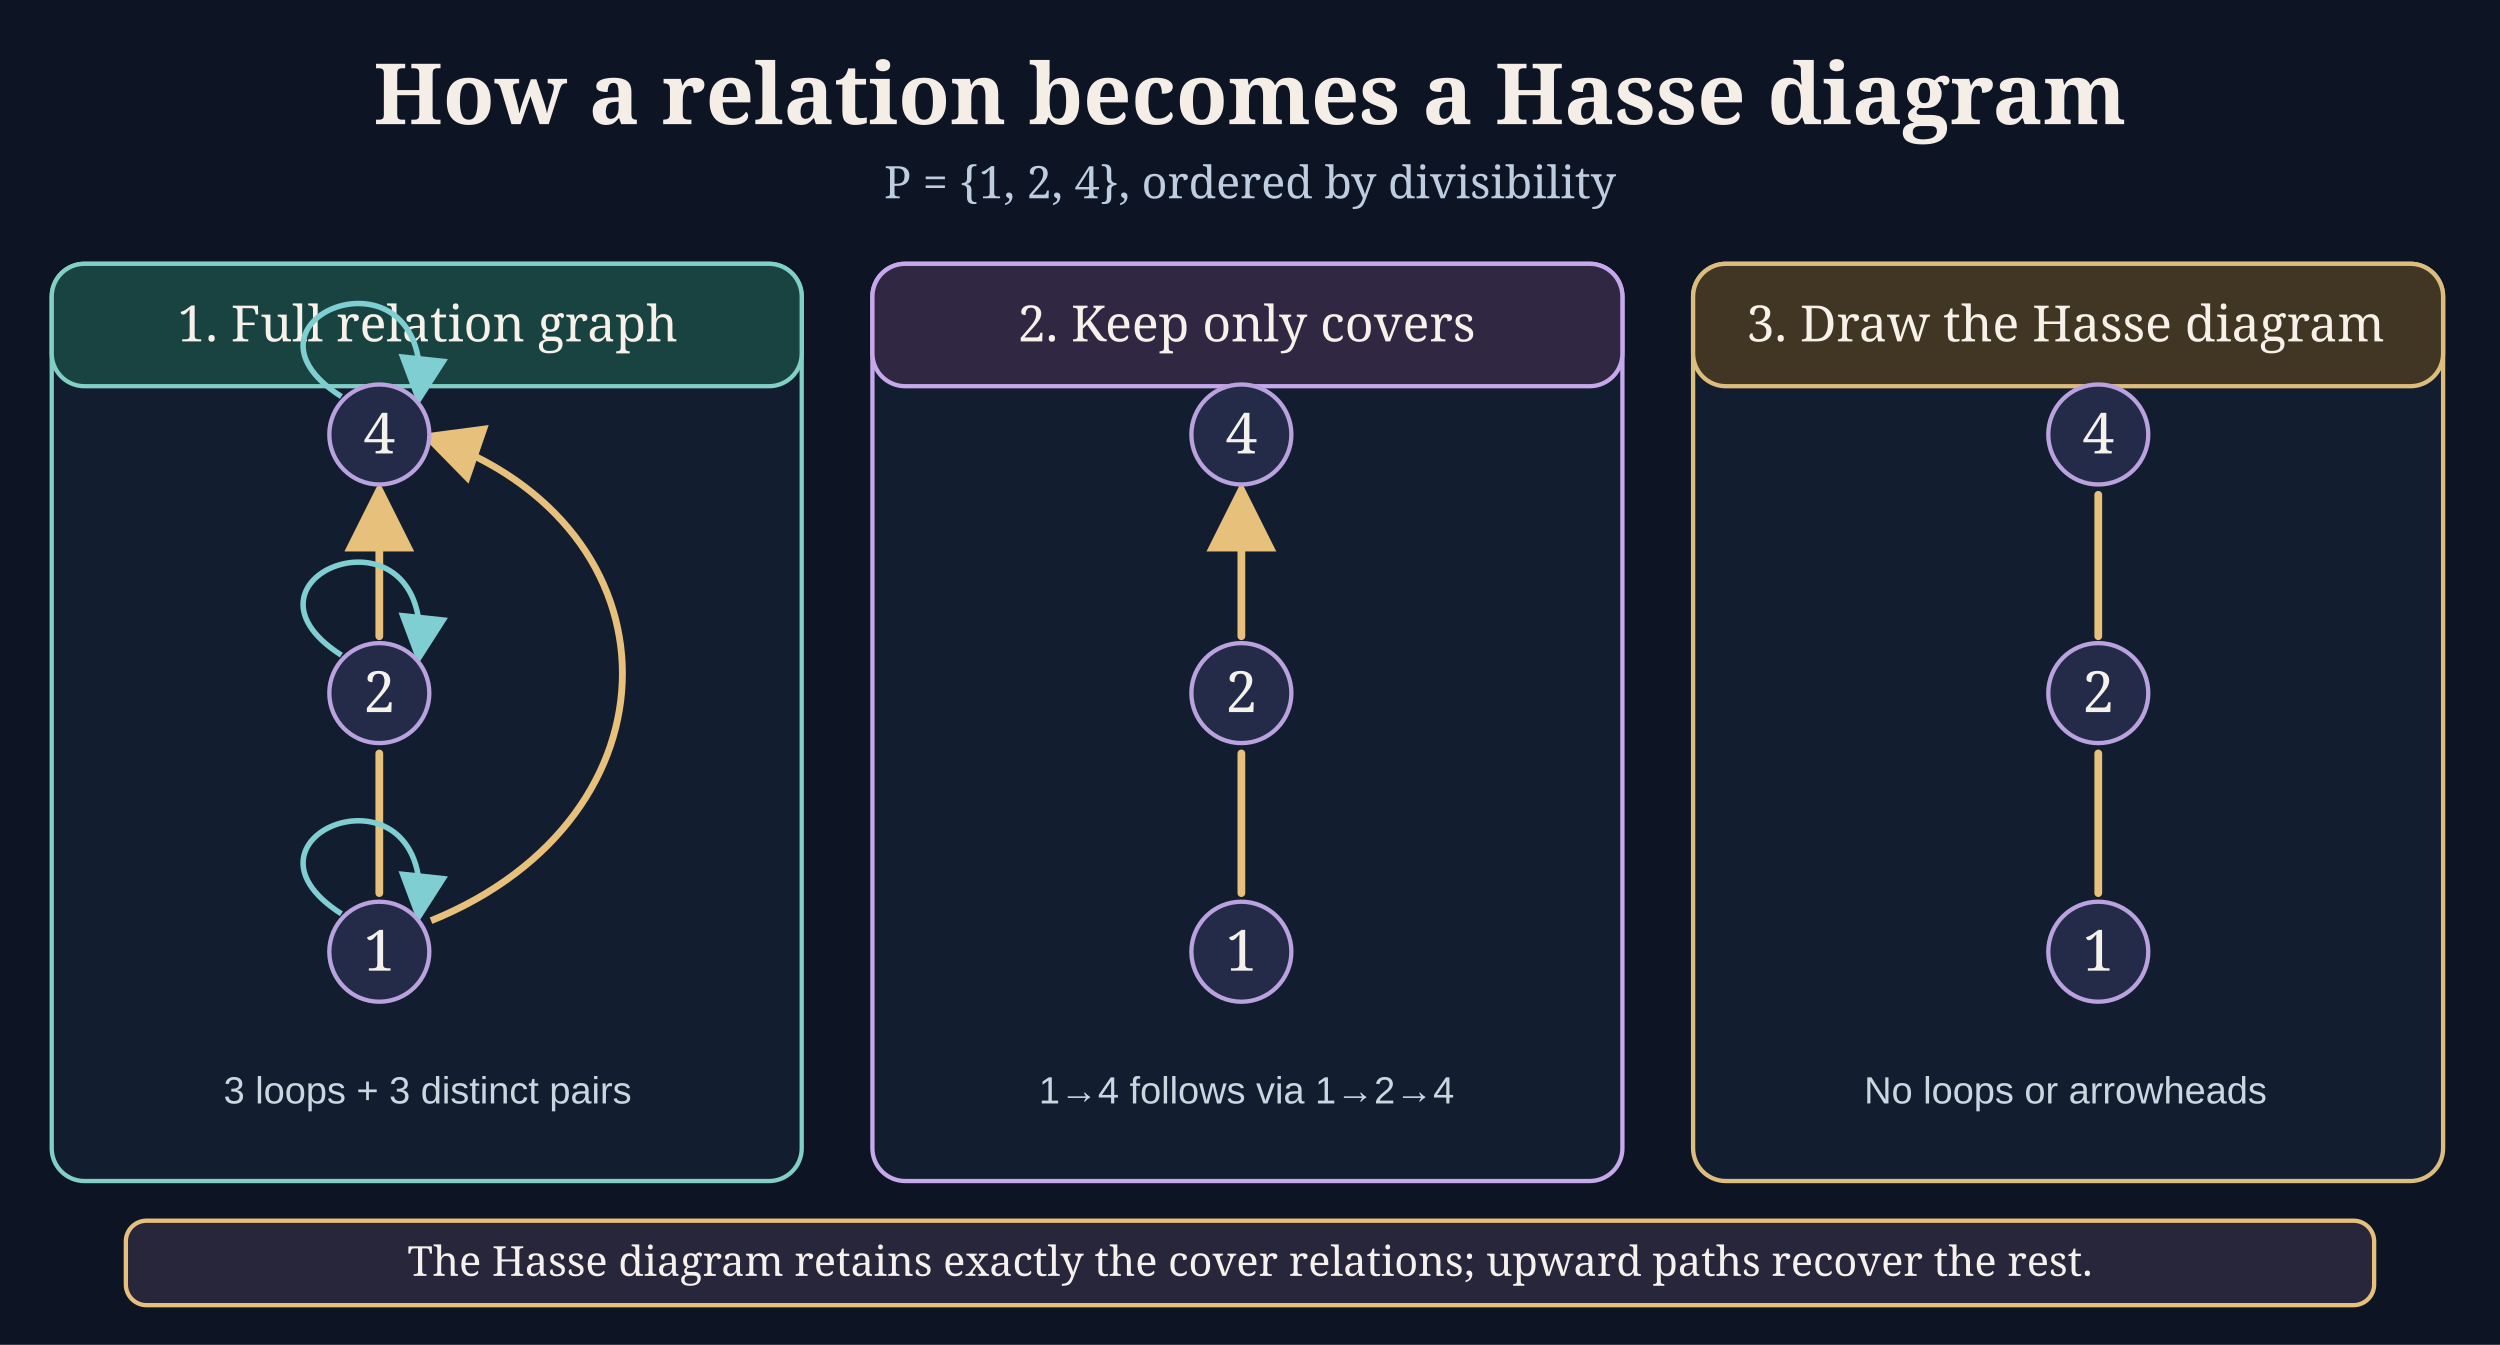
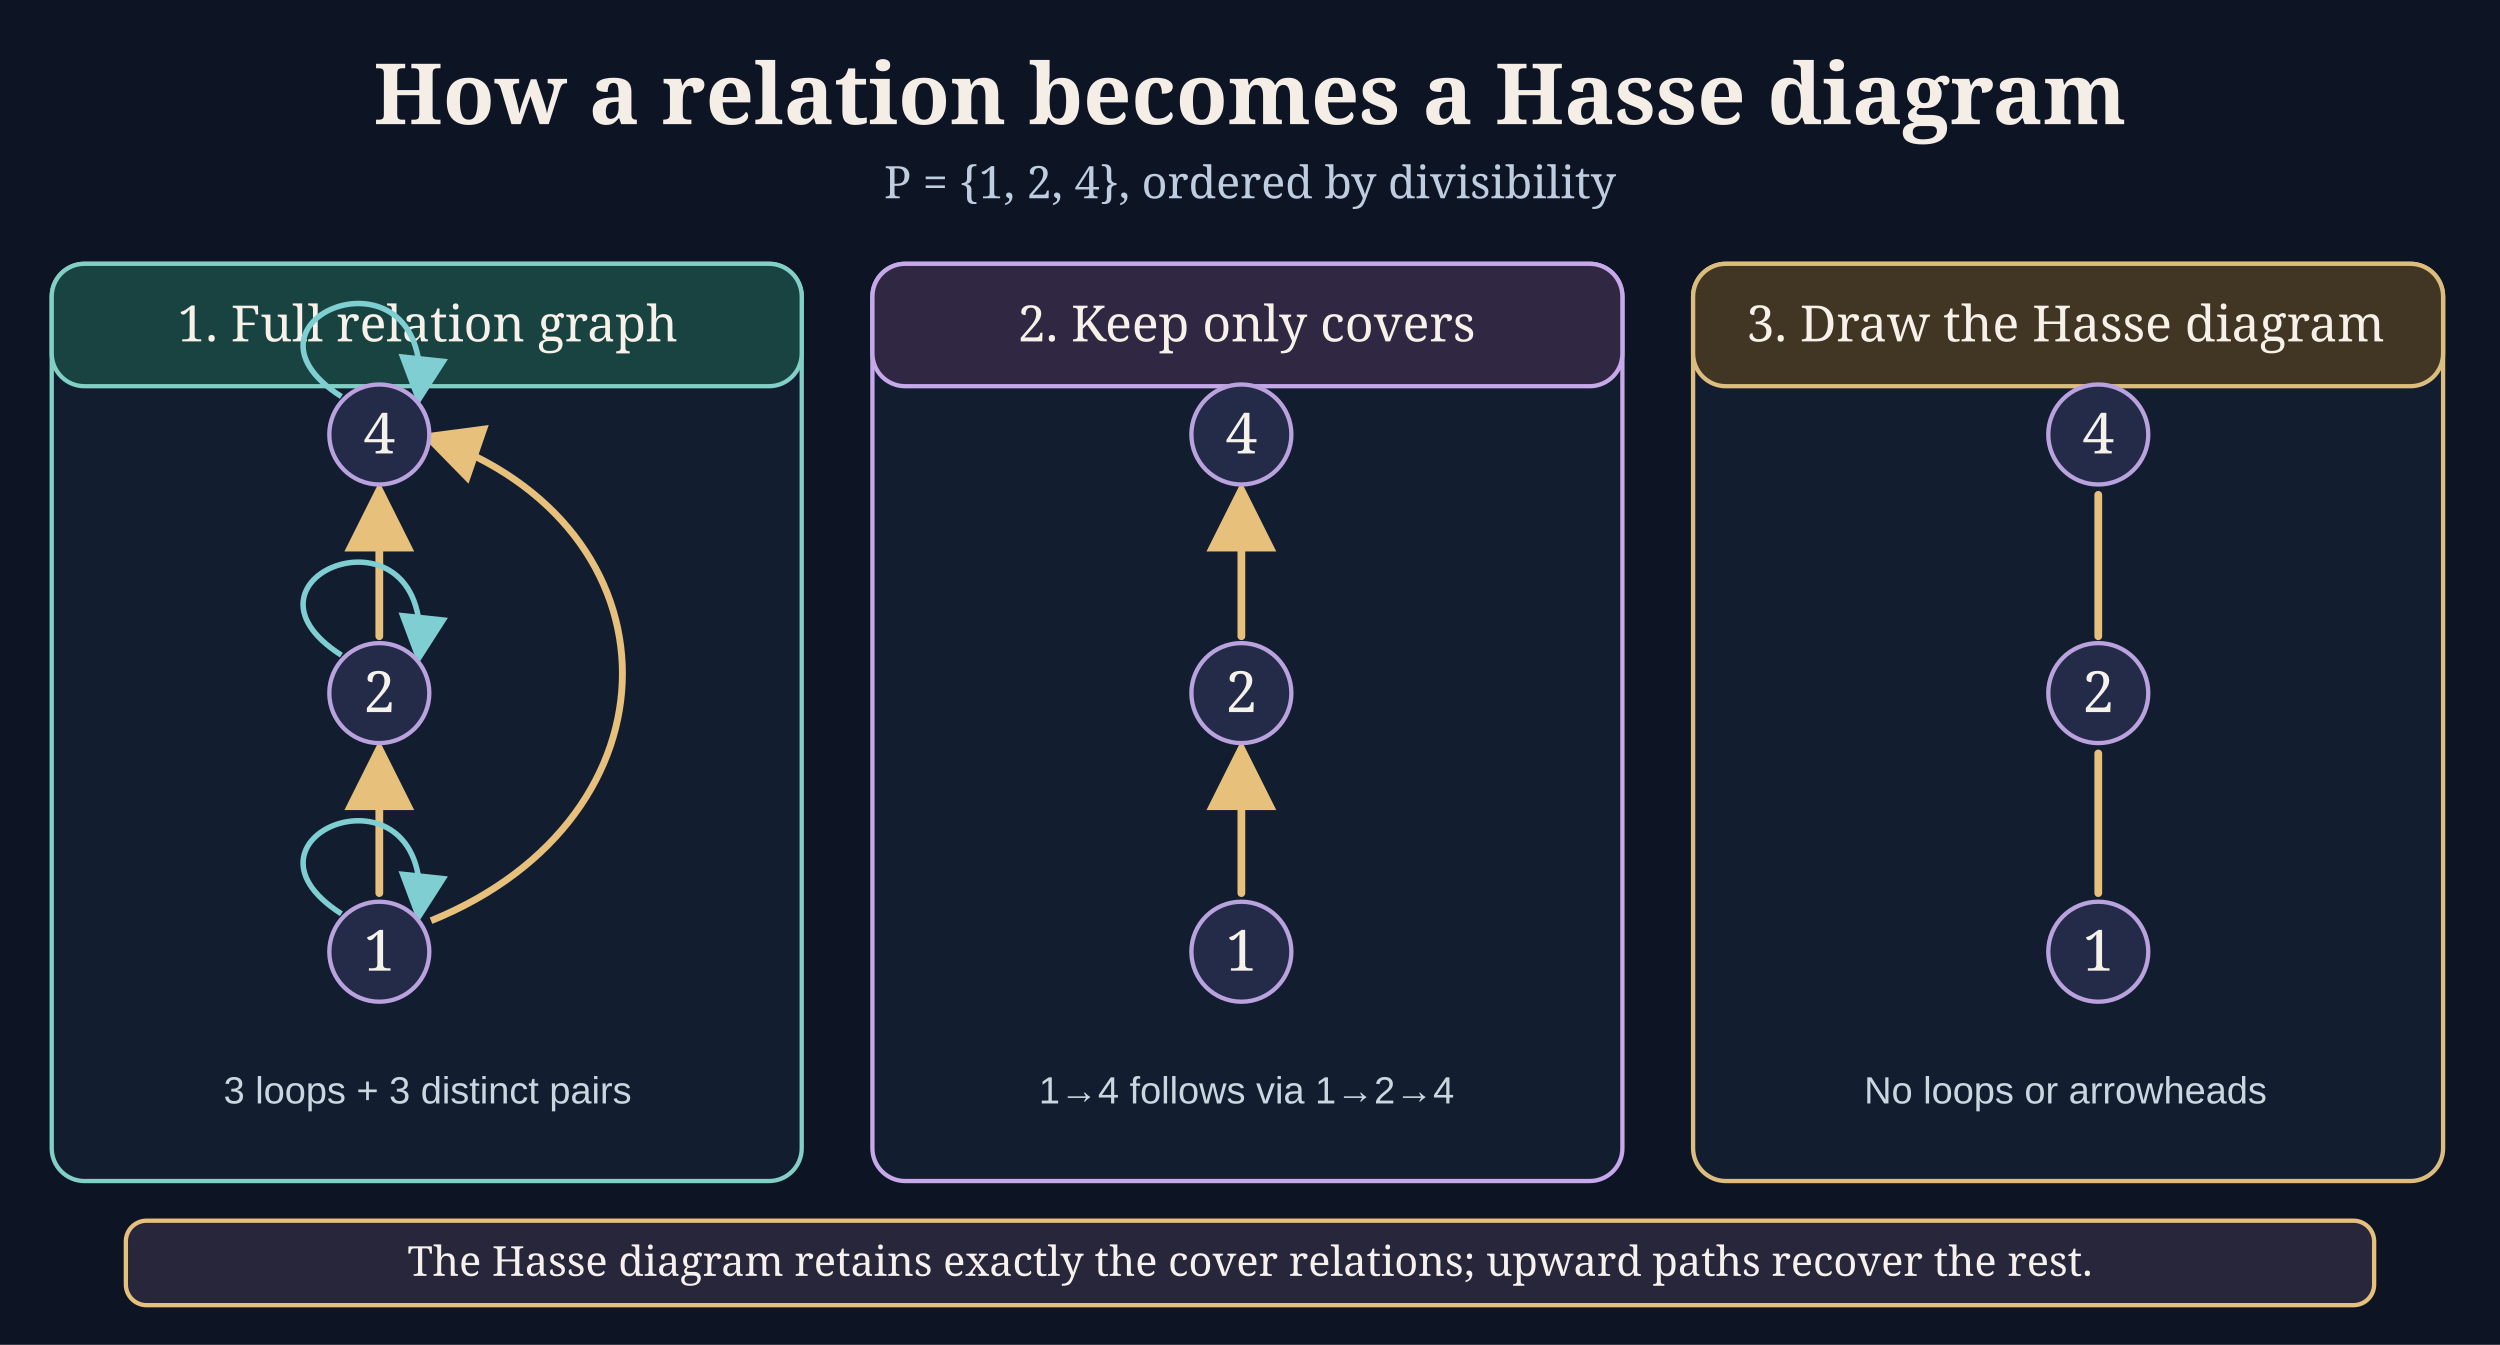
<svg xmlns="http://www.w3.org/2000/svg" viewBox="0 0 1450 780" role="img" aria-labelledby="title desc">
  <defs>
    <marker id="arrow" markerWidth="9" markerHeight="9" refX="7.3" refY="4.5" orient="auto">
      <path d="M0 0L9 4.5L0 9Z" fill="#e7c17c" />
    </marker>
    <marker id="looparrow" markerWidth="9" markerHeight="9" refX="7.3" refY="4.5" orient="auto">
      <path d="M0 0L9 4.5L0 9Z" fill="#7fced1" />
    </marker>
  </defs>
  <rect width="1450" height="780" fill="#0d1525" />
  <text x="725" y="72" font-size="49" fill="#f4eee7" text-anchor="middle" font-family="Georgia,serif" font-weight="bold">How a relation becomes a Hasse diagram</text>
  <text x="725" y="115" font-size="26" fill="#becde0" text-anchor="middle" font-family="Georgia,serif">P = {1, 2, 4}, ordered by divisibility</text>
  <rect x="30" y="153" width="435" height="532" rx="19" fill="#121d30" stroke="#81cfc5" stroke-width="2.5" />
  <rect x="506" y="153" width="435" height="532" rx="19" fill="#121d30" stroke="#c6a8eb" stroke-width="2.5" />
  <rect x="982" y="153" width="435" height="532" rx="19" fill="#121d30" stroke="#ddbd7d" stroke-width="2.5" />
  <rect x="30" y="153" width="435" height="71" rx="19" fill="#184340" stroke="#81cfc5" stroke-width="2.5" />
  <rect x="506" y="153" width="435" height="71" rx="19" fill="#302842" stroke="#c6a8eb" stroke-width="2.5" />
  <rect x="982" y="153" width="435" height="71" rx="19" fill="#403623" stroke="#ddbd7d" stroke-width="2.5" />
  <text x="248" y="198" font-size="29" fill="#f7f1e9" text-anchor="middle" font-family="Georgia,serif">1. Full relation graph</text>
  <text x="723" y="198" font-size="29" fill="#f7f1e9" text-anchor="middle" font-family="Georgia,serif">2. Keep only covers</text>
  <text x="1198" y="198" font-size="29" fill="#f7f1e9" text-anchor="middle" font-family="Georgia,serif">3. Draw the Hasse diagram</text>
-   <path d="M220 518 V437 M220 369 V287" stroke="#e7c17c" fill="none" stroke-width="4.5" stroke-linecap="round" marker-end="url(#arrow)" />
+   <path d="M220 518 V437" stroke="#e7c17c" fill="none" stroke-width="4.5" stroke-linecap="round" marker-end="url(#arrow)" />
+   <path d="M220 369 V287" stroke="#e7c17c" fill="none" stroke-width="4.5" stroke-linecap="round" marker-end="url(#arrow)" />
  <path d="M250 534 C398 474 398 305 250 254" stroke="#e7c17c" stroke-width="4" fill="none" marker-end="url(#arrow)" />
  <path d="M198 530 C126 484,253 436,243 530" stroke="#7fced1" fill="none" stroke-width="3.2" marker-end="url(#looparrow)" />
  <path d="M198 380 C126 334,253 286,243 380" stroke="#7fced1" fill="none" stroke-width="3.2" marker-end="url(#looparrow)" />
  <path d="M198 230 C126 184,253 136,243 230" stroke="#7fced1" fill="none" stroke-width="3.2" marker-end="url(#looparrow)" />
  <rect x="191" y="523" width="58" height="58" rx="29" fill="#242b48" stroke="#b9a2dd" stroke-width="2.5" />
  <text x="220" y="563" font-size="33" fill="#f5f2ec" text-anchor="middle" font-family="Georgia,serif">1</text>
  <rect x="191" y="373" width="58" height="58" rx="29" fill="#242b48" stroke="#b9a2dd" stroke-width="2.5" />
  <text x="220" y="413" font-size="33" fill="#f5f2ec" text-anchor="middle" font-family="Georgia,serif">2</text>
  <rect x="191" y="223" width="58" height="58" rx="29" fill="#242b48" stroke="#b9a2dd" stroke-width="2.5" />
  <text x="220" y="263" font-size="33" fill="#f5f2ec" text-anchor="middle" font-family="Georgia,serif">4</text>
-   <path d="M720 518 V437 M720 369 V287" stroke="#e7c17c" fill="none" stroke-width="4.5" stroke-linecap="round" marker-end="url(#arrow)" />
+   <path d="M720 518 V437" stroke="#e7c17c" fill="none" stroke-width="4.5" stroke-linecap="round" marker-end="url(#arrow)" />
+   <path d="M720 369 V287" stroke="#e7c17c" fill="none" stroke-width="4.5" stroke-linecap="round" marker-end="url(#arrow)" />
  <rect x="691" y="523" width="58" height="58" rx="29" fill="#242b48" stroke="#b9a2dd" stroke-width="2.5" />
  <text x="720" y="563" font-size="33" fill="#f5f2ec" text-anchor="middle" font-family="Georgia,serif">1</text>
  <rect x="691" y="373" width="58" height="58" rx="29" fill="#242b48" stroke="#b9a2dd" stroke-width="2.5" />
  <text x="720" y="413" font-size="33" fill="#f5f2ec" text-anchor="middle" font-family="Georgia,serif">2</text>
  <rect x="691" y="223" width="58" height="58" rx="29" fill="#242b48" stroke="#b9a2dd" stroke-width="2.5" />
  <text x="720" y="263" font-size="33" fill="#f5f2ec" text-anchor="middle" font-family="Georgia,serif">4</text>
  <path d="M1217 518 V437 M1217 369 V287" stroke="#e7c17c" fill="none" stroke-width="4.5" stroke-linecap="round" />
  <rect x="1188" y="523" width="58" height="58" rx="29" fill="#242b48" stroke="#b9a2dd" stroke-width="2.5" />
  <text x="1217" y="563" font-size="33" fill="#f5f2ec" text-anchor="middle" font-family="Georgia,serif">1</text>
  <rect x="1188" y="373" width="58" height="58" rx="29" fill="#242b48" stroke="#b9a2dd" stroke-width="2.5" />
  <text x="1217" y="413" font-size="33" fill="#f5f2ec" text-anchor="middle" font-family="Georgia,serif">2</text>
  <rect x="1188" y="223" width="58" height="58" rx="29" fill="#242b48" stroke="#b9a2dd" stroke-width="2.5" />
  <text x="1217" y="263" font-size="33" fill="#f5f2ec" text-anchor="middle" font-family="Georgia,serif">4</text>
  <text x="248" y="640" font-size="22" fill="#cbd7e0" text-anchor="middle" font-family="Arial,sans-serif">3 loops + 3 distinct pairs</text>
  <text x="723" y="640" font-size="22" fill="#cbd7e0" text-anchor="middle" font-family="Arial,sans-serif">1→4 follows via 1→2→4</text>
  <text x="1198" y="640" font-size="22" fill="#cbd7e0" text-anchor="middle" font-family="Arial,sans-serif">No loops or arrowheads</text>
  <rect x="73" y="708" width="1304" height="49" rx="12" fill="#28263b" stroke="#e7c17c" stroke-width="2.5" />
  <text x="725" y="740" font-size="24" fill="#f6f1ec" text-anchor="middle" font-family="Georgia,serif">The Hasse diagram retains exactly the cover relations; upward paths recover the rest.</text>
</svg>
